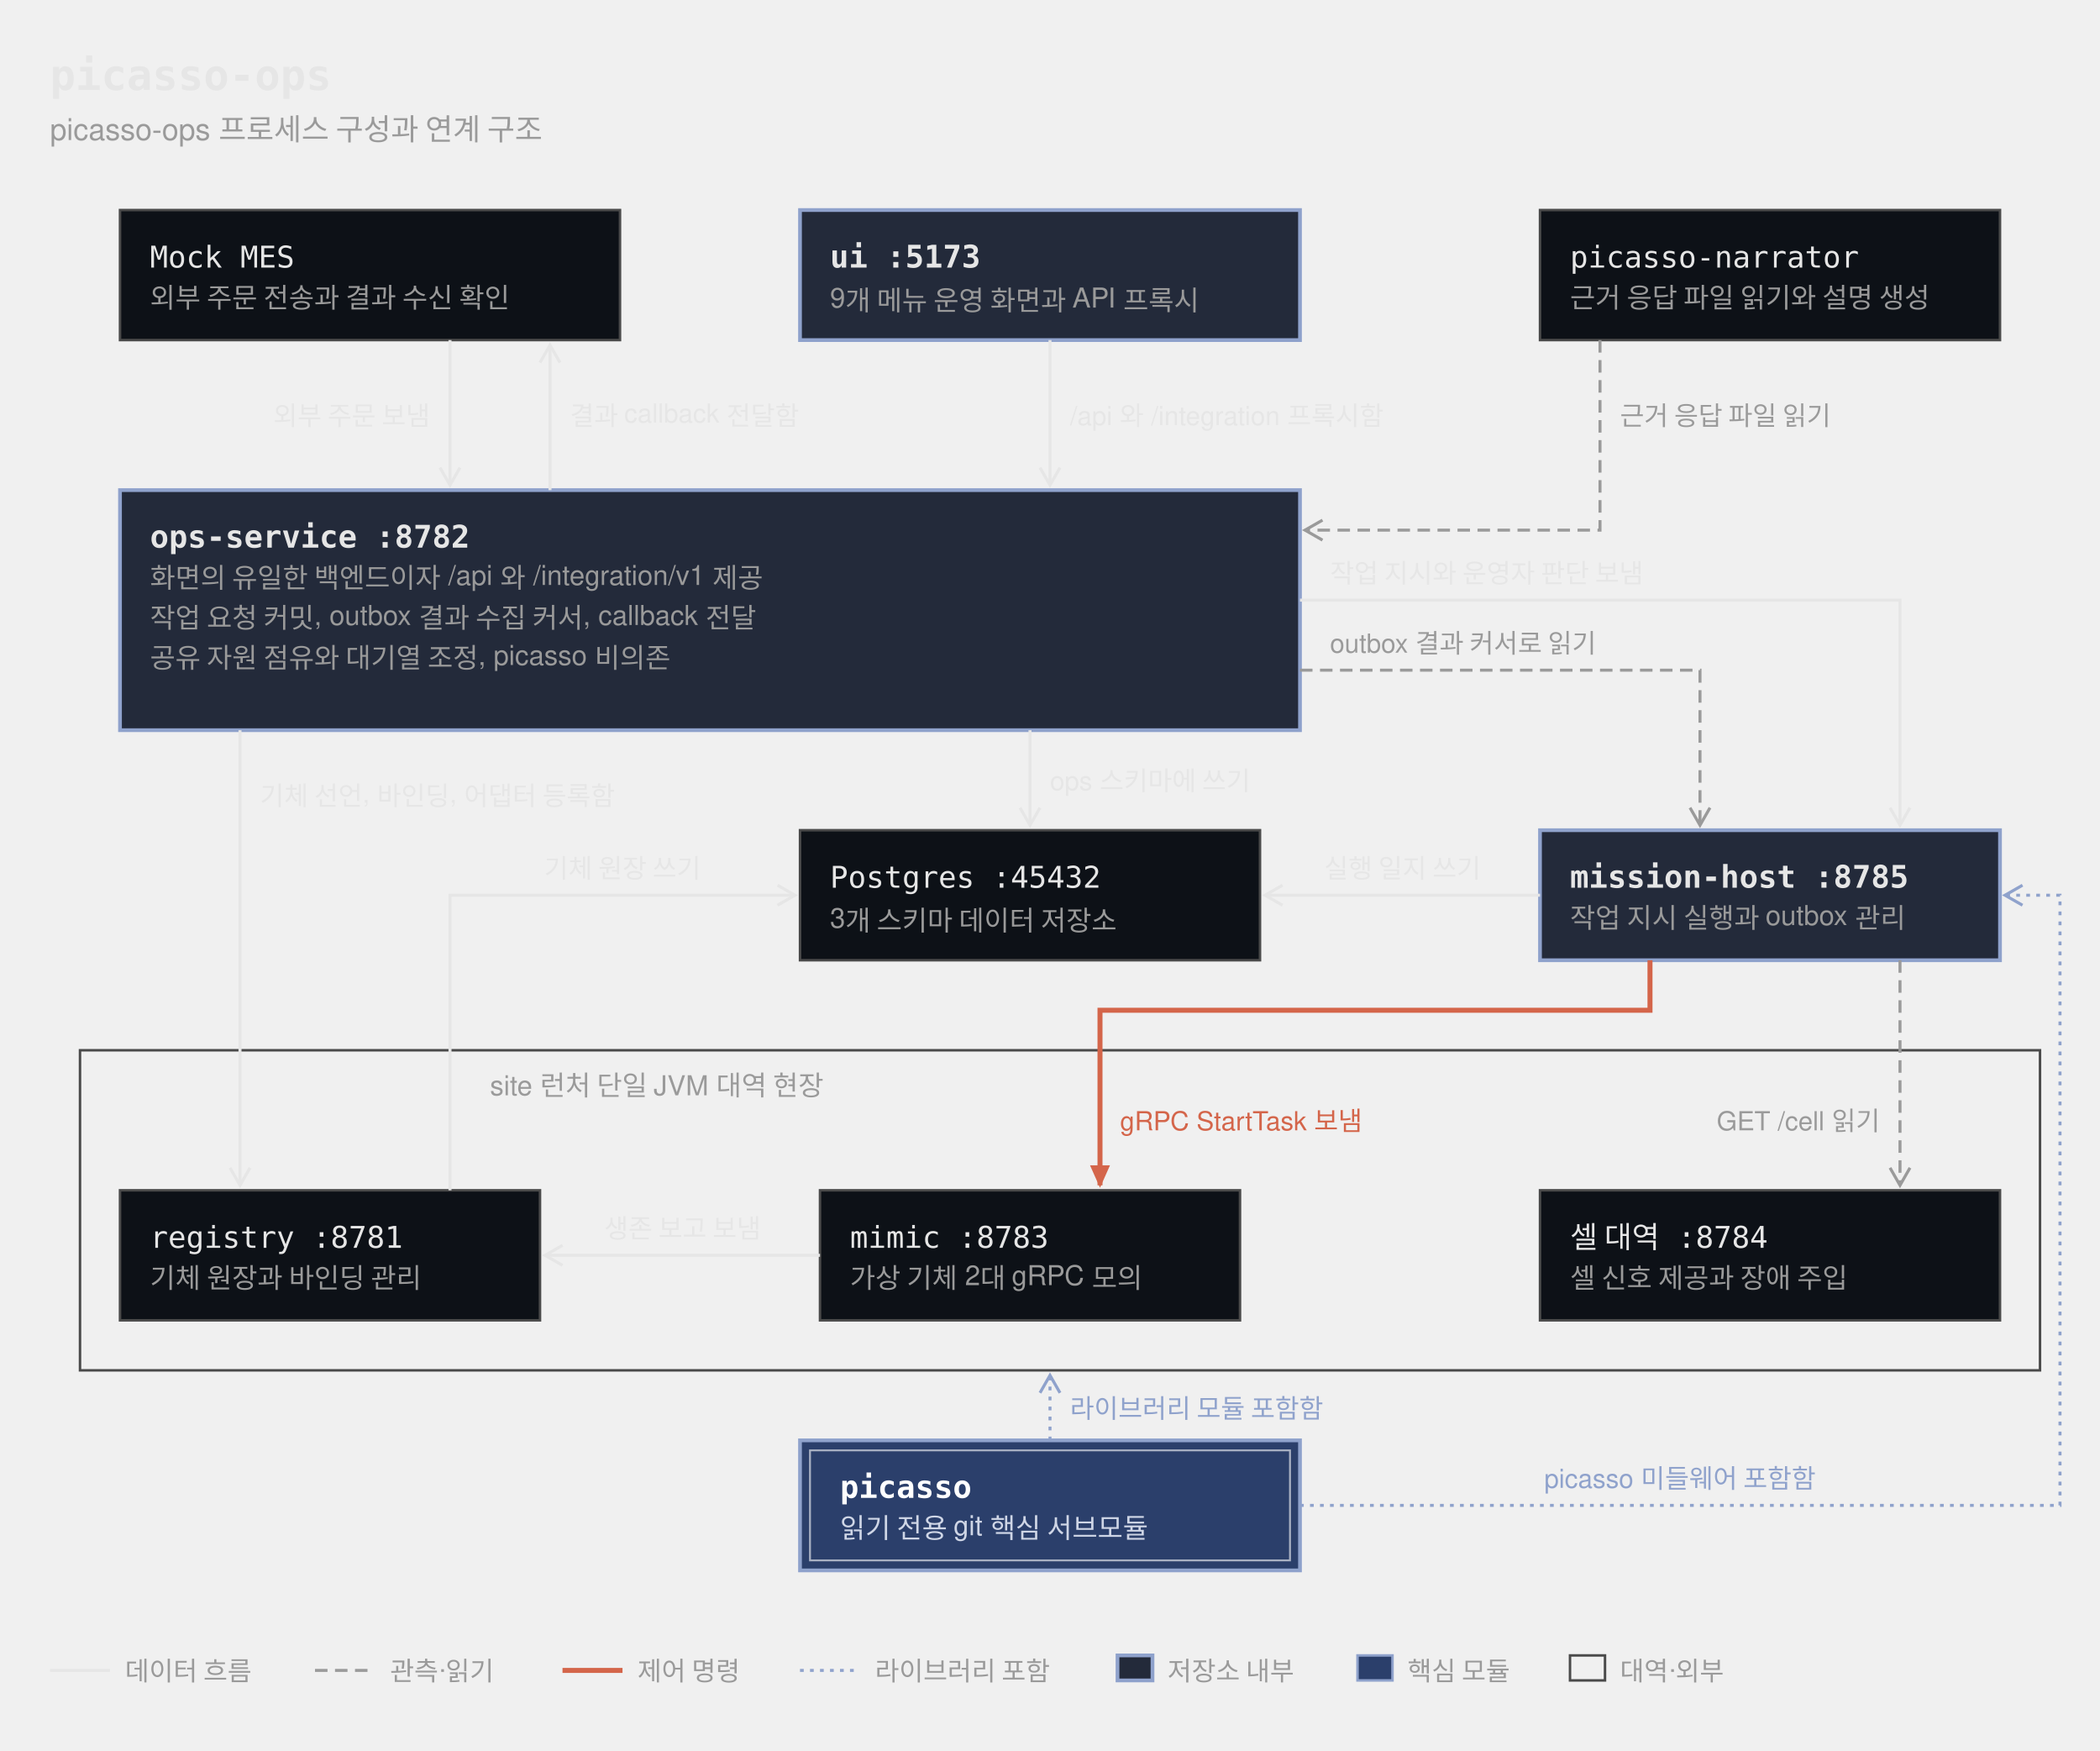
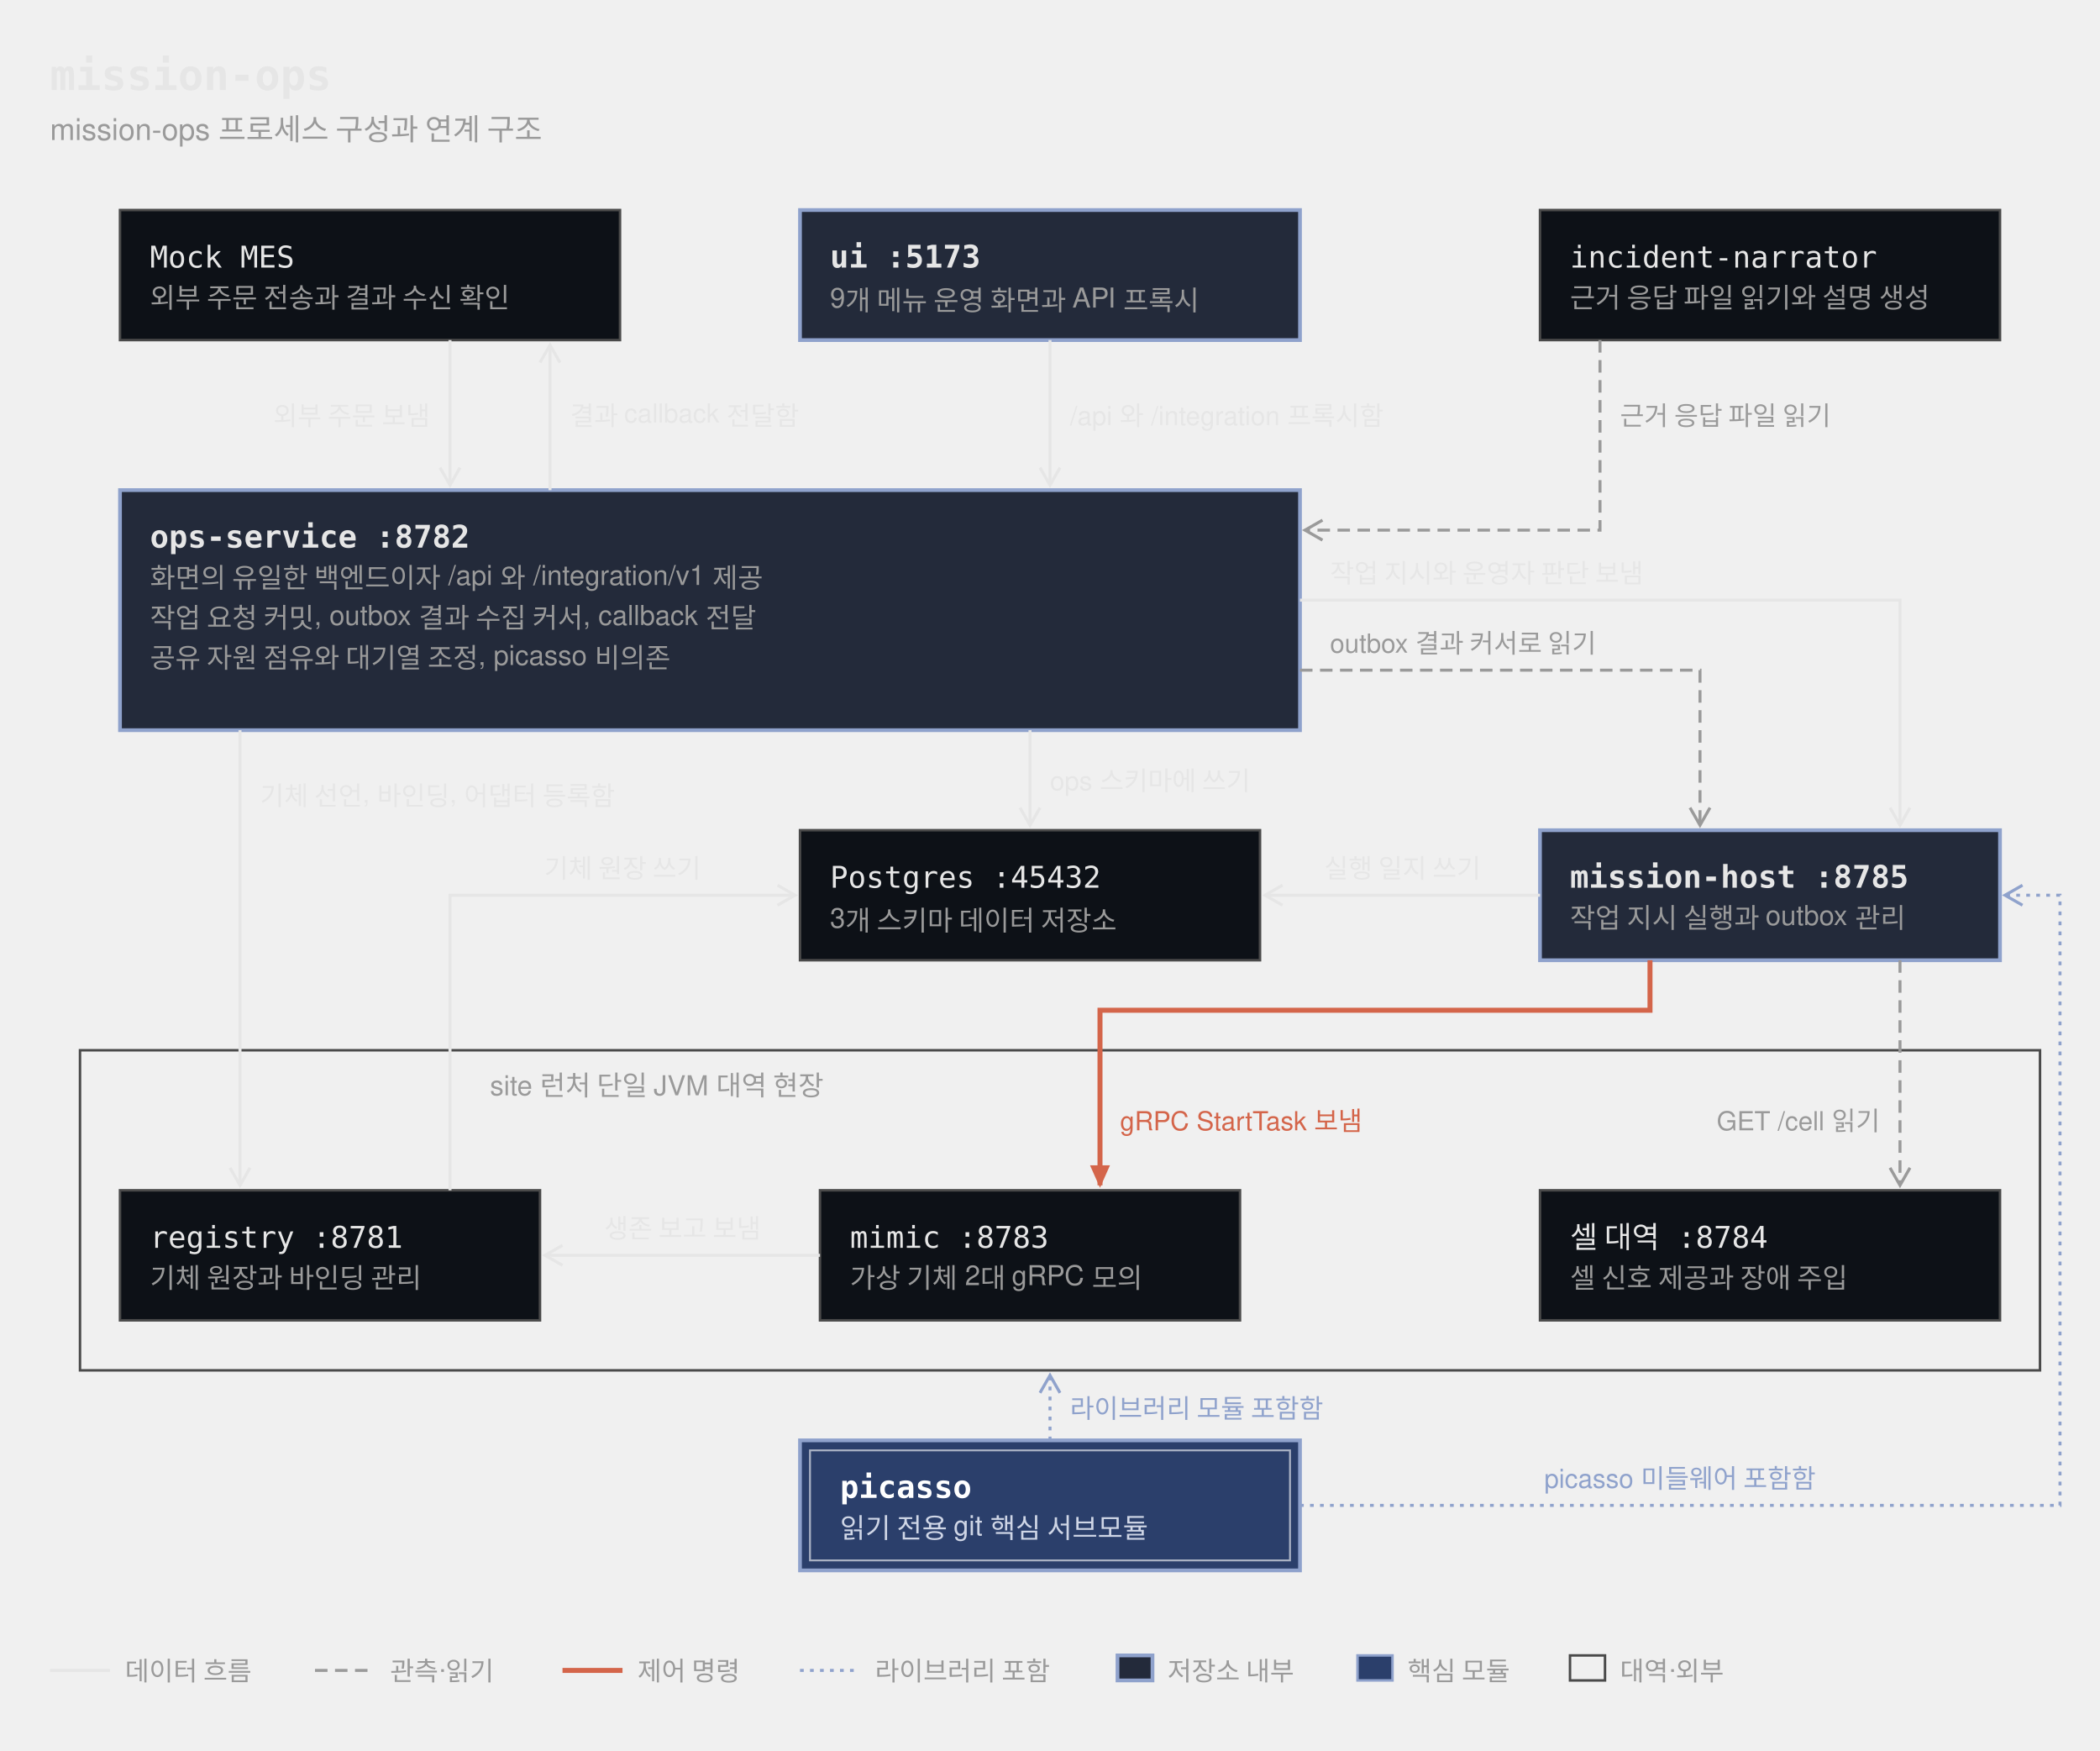
<svg xmlns="http://www.w3.org/2000/svg" width="840" height="700" viewBox="0 0 840 700">
  <defs>
    <marker id="data" markerUnits="userSpaceOnUse" markerWidth="10" markerHeight="10" refX="8" refY="5" orient="auto">
      <path d="M1,1 L8,5 L1,9" fill="none" stroke="#e6e6e6" stroke-width="1.2" />
    </marker>
    <marker id="obs" markerUnits="userSpaceOnUse" markerWidth="10" markerHeight="10" refX="8" refY="5" orient="auto">
      <path d="M1,1 L8,5 L1,9" fill="none" stroke="#9a9a9a" stroke-width="1.2" />
    </marker>
    <marker id="cmd" markerUnits="userSpaceOnUse" markerWidth="10" markerHeight="10" refX="8" refY="5" orient="auto">
      <path d="M0,1 L9,5 L0,9 Z" fill="#d4654a" />
    </marker>
    <marker id="gov" markerUnits="userSpaceOnUse" markerWidth="10" markerHeight="10" refX="8" refY="5" orient="auto">
      <path d="M1,1 L8,5 L1,9" fill="none" stroke="#8fa2cc" stroke-width="1.2" />
    </marker>
  </defs>
  <g font-family="'Helvetica Neue', Helvetica, Arial, 'Apple SD Gothic Neo', 'Malgun Gothic', 'Noto Sans KR', 'Noto Sans CJK KR', sans-serif" fill="#e6e6e6">
-     <text x="20" y="36" font-size="17" font-weight="700" font-family="Menlo, Consolas, 'DejaVu Sans Mono', monospace">picasso-ops</text>
-     <text x="20" y="56" font-size="12" fill="#9a9a9a">picasso-ops 프로세스 구성과 연계 구조</text>
+     <text x="20" y="36" font-size="17" font-weight="700" font-family="Menlo, Consolas, 'DejaVu Sans Mono', monospace">mission-ops</text>
+     <text x="20" y="56" font-size="12" fill="#9a9a9a">mission-ops 프로세스 구성과 연계 구조</text>
    <rect x="48" y="84" width="200" height="52" fill="#0d1117" stroke="#4a4a4a" />
    <text x="60" y="107" font-size="12" font-family="Menlo, Consolas, 'DejaVu Sans Mono', monospace">Mock MES</text>
    <text x="60" y="123" font-size="11" fill="#9a9a9a">외부 주문 전송과 결과 수신 확인</text>
    <rect x="320" y="84" width="200" height="52" fill="#232a3a" stroke="#8fa2cc" stroke-width="1.5" />
    <text x="332" y="107" font-size="12.5" font-weight="700" font-family="Menlo, Consolas, 'DejaVu Sans Mono', monospace">ui :5173</text>
    <text x="332" y="123" font-size="11" fill="#9a9a9a">9개 메뉴 운영 화면과 API 프록시</text>
    <rect x="616" y="84" width="184" height="52" fill="#0d1117" stroke="#4a4a4a" />
-     <text x="628" y="107" font-size="12" font-family="Menlo, Consolas, 'DejaVu Sans Mono', monospace">picasso-narrator</text>
+     <text x="628" y="107" font-size="12" font-family="Menlo, Consolas, 'DejaVu Sans Mono', monospace">incident-narrator</text>
    <text x="628" y="123" font-size="11" fill="#9a9a9a">근거 응답 파일 읽기와 설명 생성</text>
    <rect x="48" y="196" width="472" height="96" fill="#232a3a" stroke="#8fa2cc" stroke-width="1.5" />
    <text x="60" y="219" font-size="12.5" font-weight="700" font-family="Menlo, Consolas, 'DejaVu Sans Mono', monospace">ops-service :8782</text>
    <text x="60" y="235" font-size="11" fill="#9a9a9a">화면의 유일한 백엔드이자 /api 와 /integration/v1 제공</text>
    <text x="60" y="251" font-size="11" fill="#9a9a9a">작업 요청 커밋, outbox 결과 수집 커서, callback 전달</text>
    <text x="60" y="267" font-size="11" fill="#9a9a9a">공유 자원 점유와 대기열 조정, picasso 비의존</text>
    <rect x="320" y="332" width="184" height="52" fill="#0d1117" stroke="#4a4a4a" />
    <text x="332" y="355" font-size="12" font-family="Menlo, Consolas, 'DejaVu Sans Mono', monospace">Postgres :45432</text>
    <text x="332" y="371" font-size="11" fill="#9a9a9a">3개 스키마 데이터 저장소</text>
    <rect x="616" y="332" width="184" height="52" fill="#232a3a" stroke="#8fa2cc" stroke-width="1.5" />
    <text x="628" y="355" font-size="12.5" font-weight="700" font-family="Menlo, Consolas, 'DejaVu Sans Mono', monospace">mission-host :8785</text>
    <text x="628" y="371" font-size="11" fill="#9a9a9a">작업 지시 실행과 outbox 관리</text>
    <rect x="32" y="420" width="784" height="128" fill="none" stroke="#4a4a4a" />
    <text x="196" y="438" font-size="11" fill="#9a9a9a">site 런처 단일 JVM 대역 현장</text>
    <rect x="48" y="476" width="168" height="52" fill="#0d1117" stroke="#4a4a4a" />
    <text x="60" y="499" font-size="12" font-family="Menlo, Consolas, 'DejaVu Sans Mono', monospace">registry :8781</text>
    <text x="60" y="515" font-size="11" fill="#9a9a9a">기체 원장과 바인딩 관리</text>
    <rect x="328" y="476" width="168" height="52" fill="#0d1117" stroke="#4a4a4a" />
    <text x="340" y="499" font-size="12" font-family="Menlo, Consolas, 'DejaVu Sans Mono', monospace">mimic :8783</text>
    <text x="340" y="515" font-size="11" fill="#9a9a9a">가상 기체 2대 gRPC 모의</text>
    <rect x="616" y="476" width="184" height="52" fill="#0d1117" stroke="#4a4a4a" />
    <text x="628" y="499" font-size="12" font-family="Menlo, Consolas, 'DejaVu Sans Mono', monospace">
      <tspan font-family="'Helvetica Neue', Helvetica, Arial, 'Apple SD Gothic Neo', 'Malgun Gothic', 'Noto Sans KR', 'Noto Sans CJK KR', sans-serif">셀 대역</tspan> :8784</text>
    <text x="628" y="515" font-size="11" fill="#9a9a9a">셀 신호 제공과 장애 주입</text>
    <rect x="320" y="576" width="200" height="52" fill="#2b3f6b" stroke="#8fa2cc" stroke-width="1.5" />
    <rect x="324" y="580" width="192" height="44" fill="none" stroke="#fff" stroke-width="0.75" stroke-opacity="0.6" />
    <text x="336" y="599" font-size="12.5" font-weight="700" fill="#fff" font-family="Menlo, Consolas, 'DejaVu Sans Mono', monospace">picasso</text>
    <text x="336" y="615" font-size="11" fill="#cfd6e6">읽기 전용 git 핵심 서브모듈</text>
    <g fill="none" stroke="#e6e6e6" stroke-width="1.2">
      <path d="M180,136 V194" marker-end="url(#data)" />
      <path d="M220,196 V138" marker-end="url(#data)" />
      <path d="M420,136 V194" marker-end="url(#data)" />
      <path d="M520,240 H760 V330" marker-end="url(#data)" />
      <path d="M412,292 V330" marker-end="url(#data)" />
      <path d="M616,358 H506" marker-end="url(#data)" />
      <path d="M180,476 V358 H318" marker-end="url(#data)" />
      <path d="M96,292 V474" marker-end="url(#data)" />
      <path d="M328,502 H218" marker-end="url(#data)" />
    </g>
    <g font-size="10.5" fill="#e6e6e6">
      <text x="172" y="170" text-anchor="end">외부 주문 보냄</text>
      <text x="228" y="170">결과 callback 전달함</text>
      <text x="428" y="170">/api 와 /integration 프록시함</text>
      <text x="532" y="233">작업 지시와 운영자 판단 보냄</text>
      <text x="420" y="316">ops 스키마에 쓰기</text>
      <text x="561" y="351" text-anchor="middle">실행 일지 쓰기</text>
      <text x="249" y="351" text-anchor="middle">기체 원장 쓰기</text>
      <text x="104" y="322">기체 선언, 바인딩, 어댑터 등록함</text>
      <text x="273" y="495" text-anchor="middle">생존 보고 보냄</text>
    </g>
    <g fill="none" stroke="#d4654a" stroke-width="2">
      <path d="M660,384 V404 H440 V474" marker-end="url(#cmd)" />
    </g>
    <text x="448" y="452" font-size="10.5" fill="#d4654a">gRPC StartTask 보냄</text>
    <g fill="none" stroke="#9a9a9a" stroke-width="1.2" stroke-dasharray="5 3">
      <path d="M640,136 V212 H522" marker-end="url(#obs)" />
      <path d="M520,268 H680 V330" marker-end="url(#obs)" />
      <path d="M760,384 V474" marker-end="url(#obs)" />
    </g>
    <g font-size="10.5" fill="#9a9a9a">
      <text x="648" y="170">근거 응답 파일 읽기</text>
      <text x="532" y="261">outbox 결과 커서로 읽기</text>
      <text x="752" y="452" text-anchor="end">GET /cell 읽기</text>
    </g>
    <g fill="none" stroke="#8fa2cc" stroke-width="1.2" stroke-dasharray="1.5 2.5">
      <path d="M420,576 V550" marker-end="url(#gov)" />
      <path d="M520,602 H824 V358 H802" marker-end="url(#gov)" />
    </g>
    <g font-size="10.5" fill="#8fa2cc">
      <text x="428" y="567">라이브러리 모듈 포함함</text>
      <text x="672" y="595" text-anchor="middle">picasso 미들웨어 포함함</text>
    </g>
    <g font-size="10.5" fill="#9a9a9a">
      <path d="M20,668 H44" fill="none" stroke="#e6e6e6" stroke-width="1.2" />
      <text x="50" y="672">데이터 흐름</text>
      <path d="M126,668 H150" fill="none" stroke="#9a9a9a" stroke-width="1.2" stroke-dasharray="5 3" />
      <text x="156" y="672">관측·읽기</text>
      <path d="M225,668 H249" fill="none" stroke="#d4654a" stroke-width="2" />
      <text x="255" y="672">제어 명령</text>
      <path d="M320,668 H344" fill="none" stroke="#8fa2cc" stroke-width="1.2" stroke-dasharray="1.5 2.5" />
      <text x="350" y="672">라이브러리 포함</text>
      <rect x="447" y="662" width="14" height="10" fill="#232a3a" stroke="#8fa2cc" stroke-width="1.5" />
      <text x="467" y="672">저장소 내부</text>
      <rect x="543" y="662" width="14" height="10" fill="#2b3f6b" stroke="#8fa2cc" />
      <text x="563" y="672">핵심 모듈</text>
      <rect x="628" y="662" width="14" height="10" fill="none" stroke="#4a4a4a" />
      <text x="648" y="672">대역·외부</text>
    </g>
  </g>
</svg>
